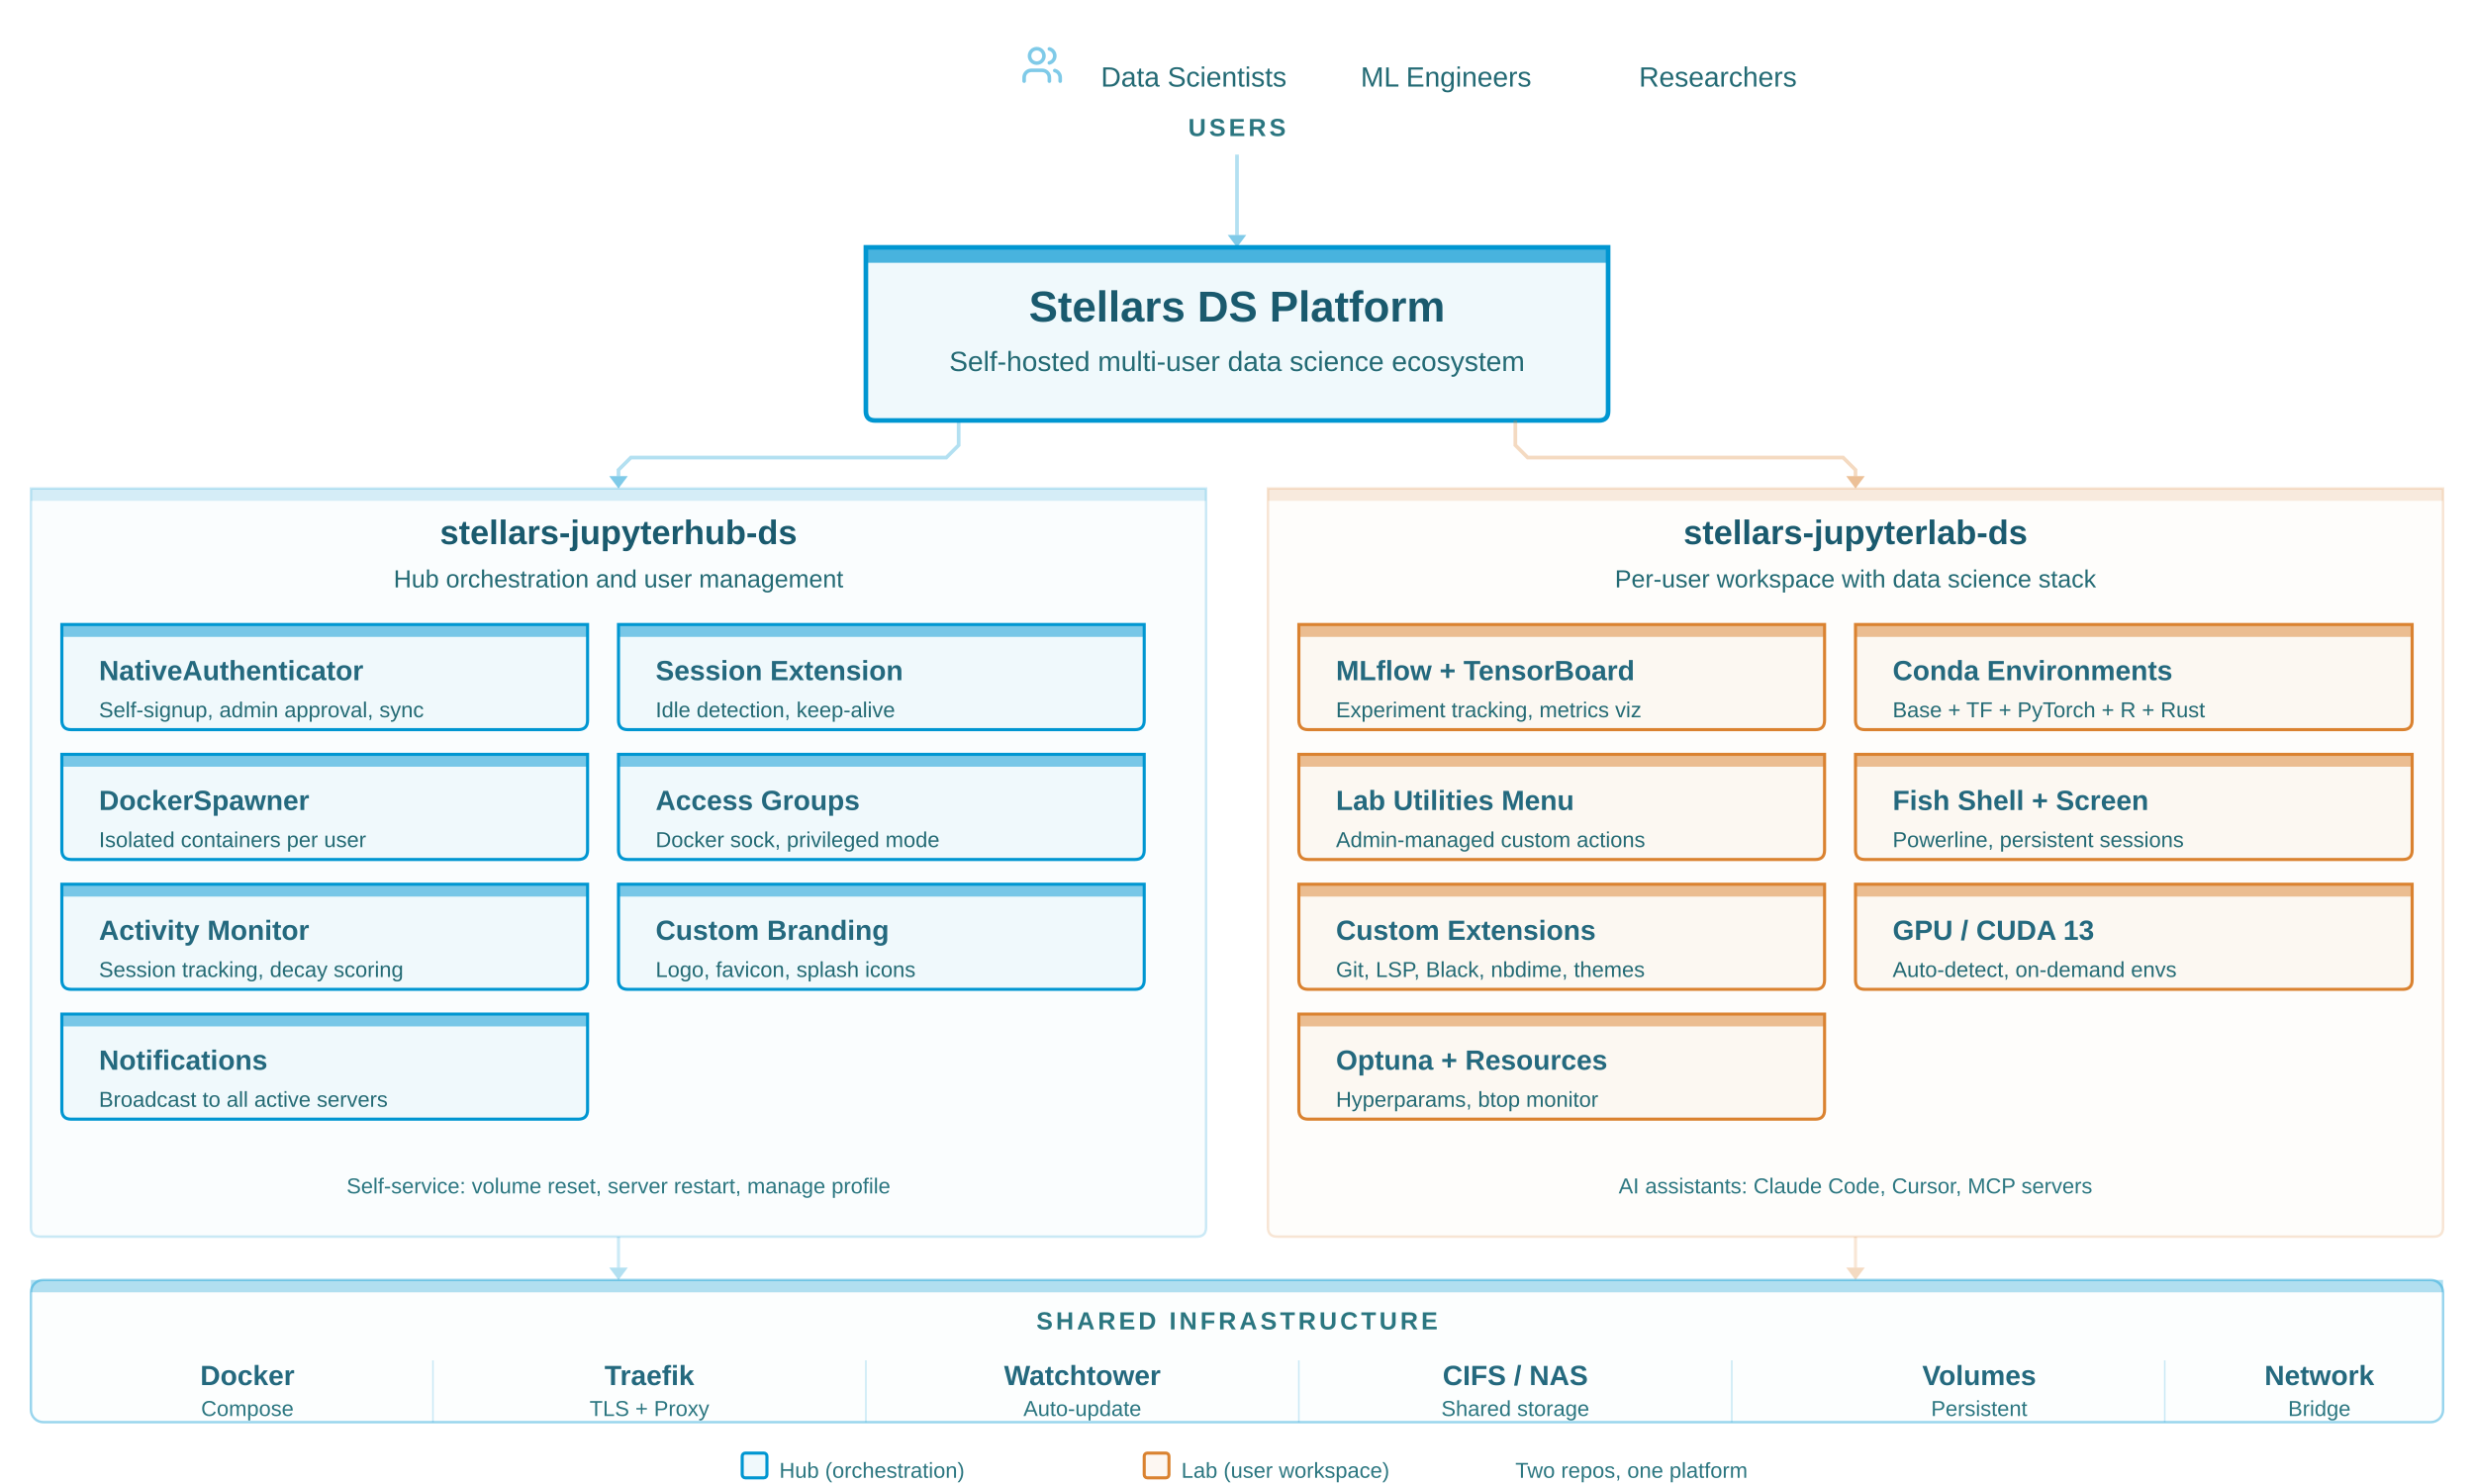
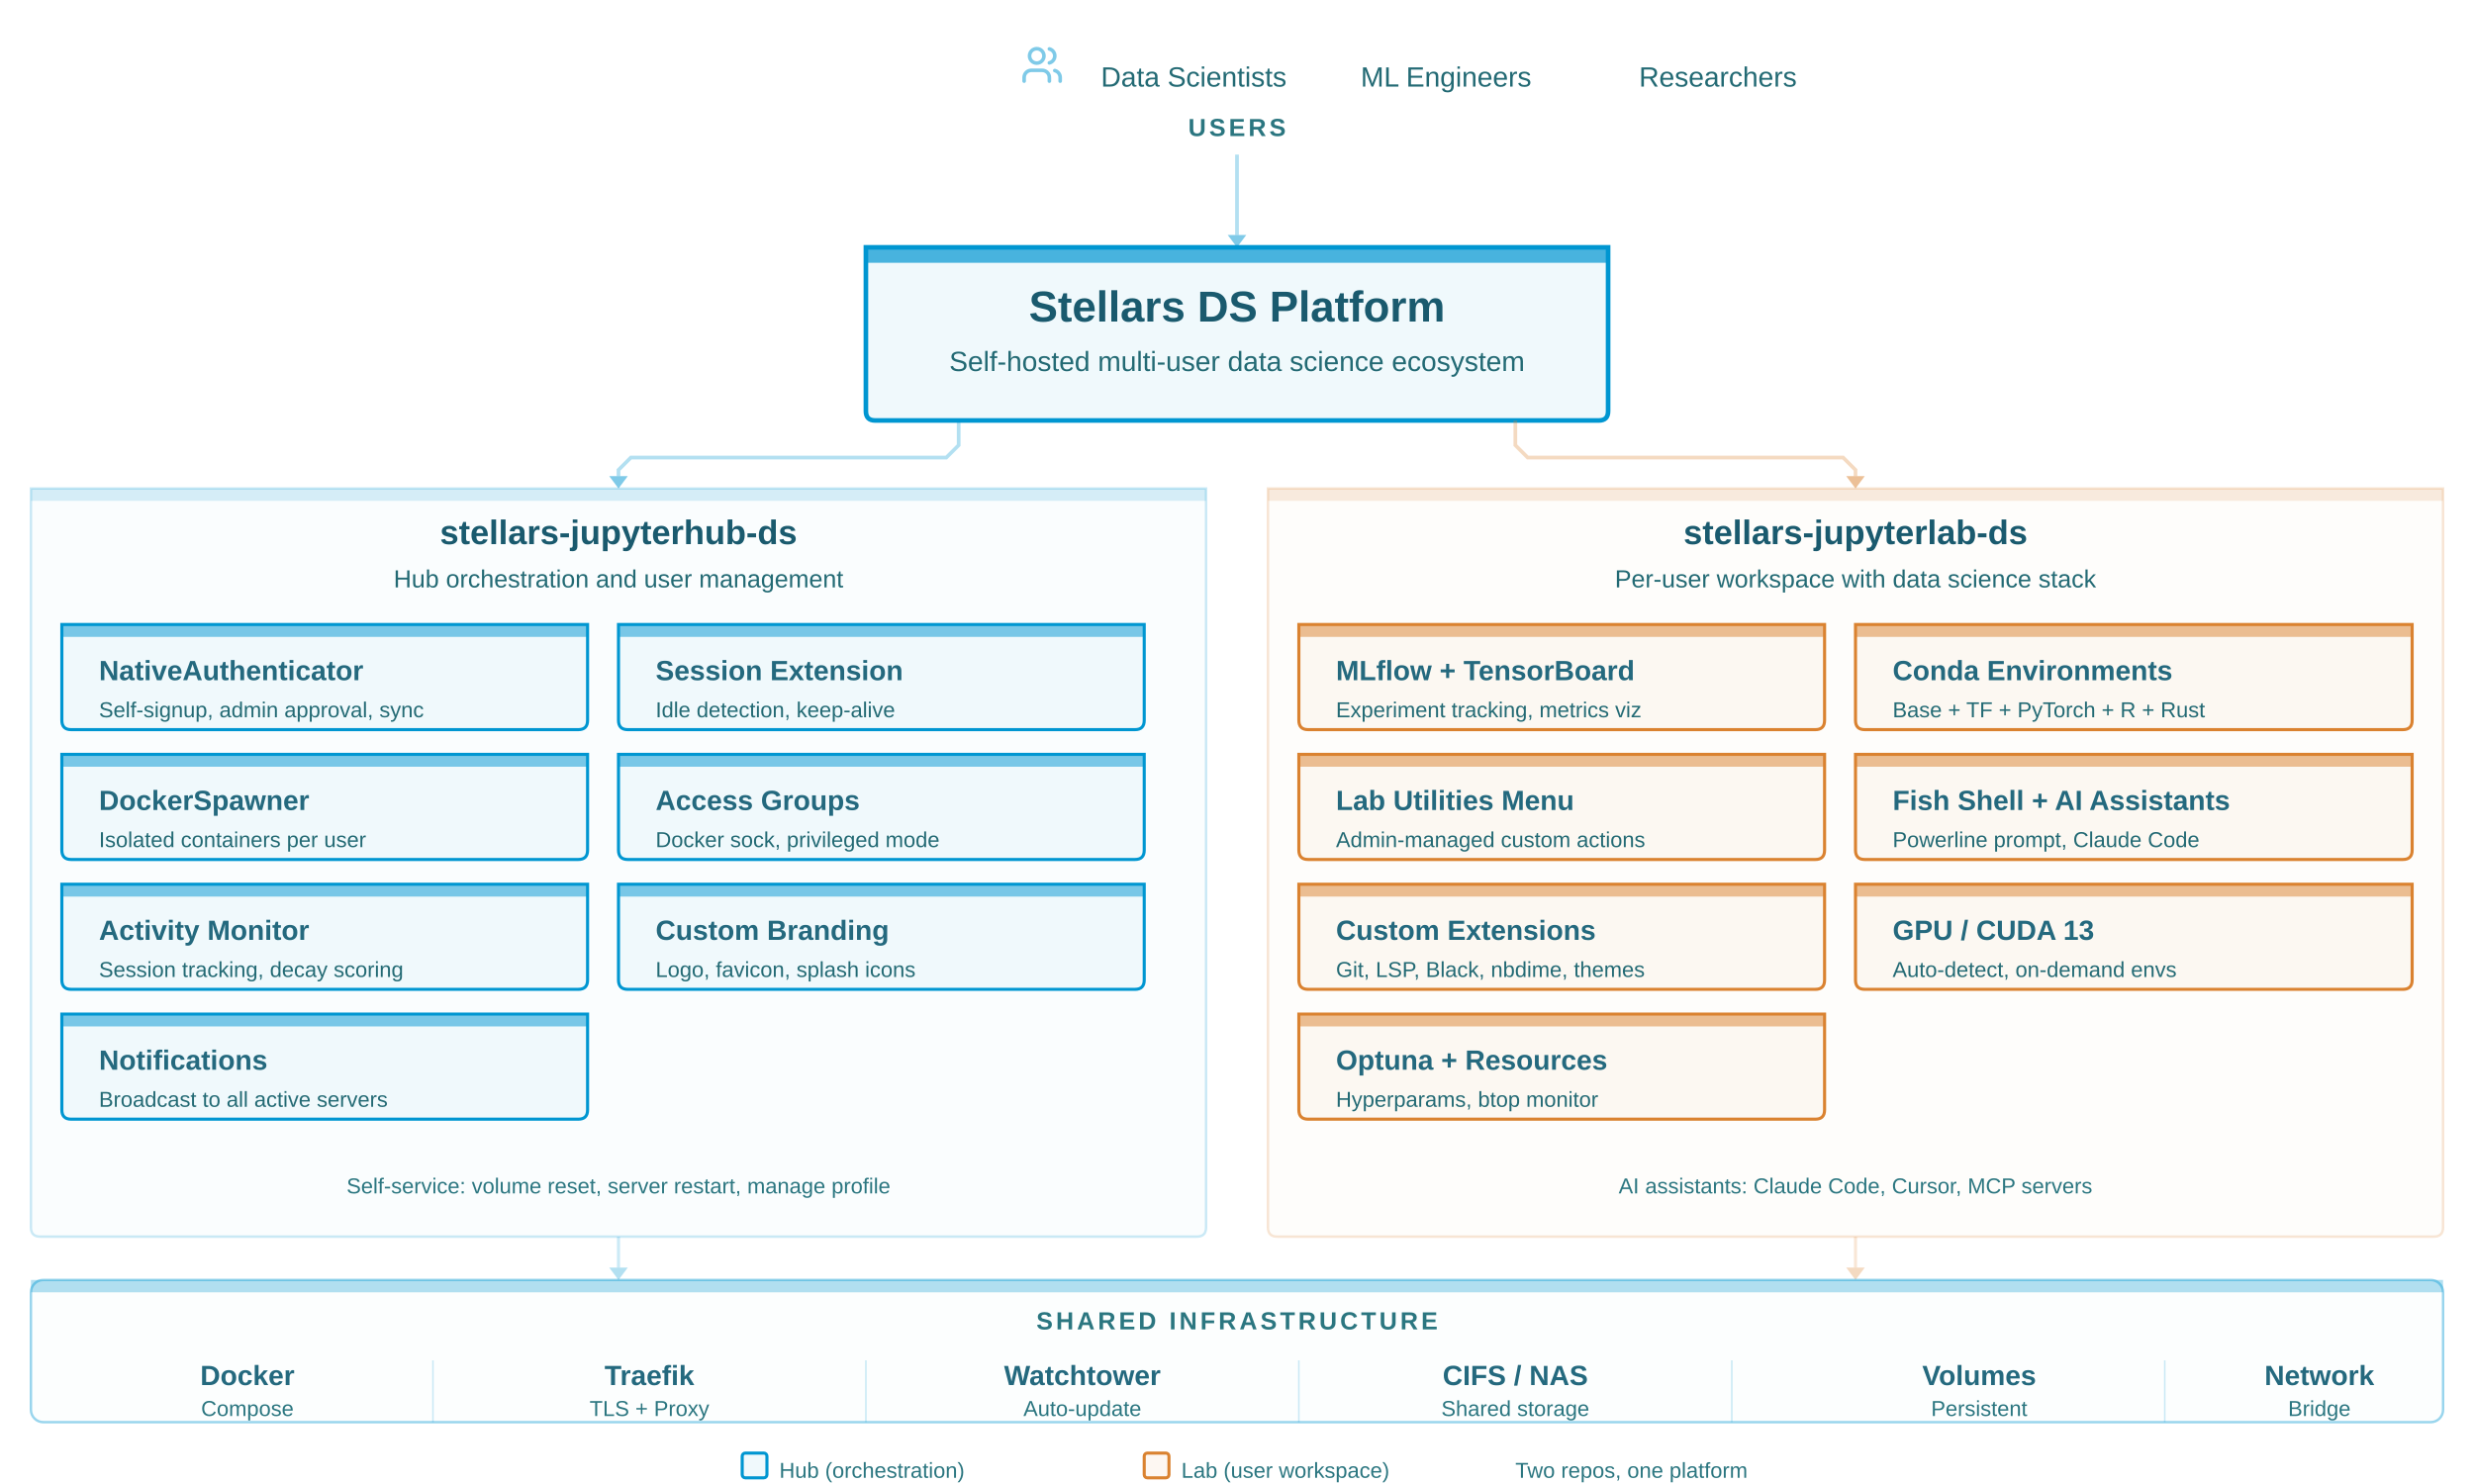
<svg xmlns="http://www.w3.org/2000/svg" viewBox="0 0 800 480">
  <style>
    .fg-1 { fill: #1a5a6e; }
    .fg-2 { fill: #24697e; }
    .fg-3 { fill: #236a74; }
    .fg-4 { fill: #2b7680; }
    .accent-1 { fill: #005f7a; }
    .accent-2 { fill: #7a4a15; }
    .on-fill { fill: #e0f2f7; }
    @media (prefers-color-scheme: dark) {
      .fg-1 { fill: #b8e4f0; }
      .fg-2 { fill: #8fd4e6; }
      .fg-3 { fill: #5aafc5; }
      .fg-4 { fill: #4099b3; }
      .accent-1 { fill: #5cc8e0; }
      .accent-2 { fill: #d4a04a; }
      .on-fill { fill: #e0f2f7; }
    }
  </style>
  <g id="guide-grid" display="none">
    <line x1="400" y1="0" x2="400" y2="480" stroke="red" stroke-width="0.5" />
  </g>
  <g id="users-row">
    <g transform="translate(330, 14) scale(0.583)" fill="none" stroke="#0096d1" stroke-width="2" stroke-linecap="round" stroke-linejoin="round" opacity="0.5">
      <path d="M16 21v-2a4 4 0 0 0-4-4H6a4 4 0 0 0-4 4v2" />
      <circle cx="9" cy="7" r="4" />
      <path d="M22 21v-2a4 4 0 0 0-3-3.87" />
      <path d="M16 3.13a4 4 0 0 1 0 7.75" />
    </g>
    <text x="356" y="28" font-family="Segoe UI, Arial, sans-serif" font-size="9" class="fg-3">Data Scientists</text>
    <text x="440" y="28" font-family="Segoe UI, Arial, sans-serif" font-size="9" class="fg-3">ML Engineers</text>
    <text x="530" y="28" font-family="Segoe UI, Arial, sans-serif" font-size="9" class="fg-3">Researchers</text>
    <text x="400" y="44" font-family="Segoe UI, Arial, sans-serif" font-size="8" font-weight="600" text-anchor="middle" letter-spacing="1" class="fg-4">USERS</text>
  </g>
  <line x1="400" y1="50" x2="400" y2="76" stroke="#0096d1" stroke-width="1.2" opacity="0.3" />
  <polygon points="397,76 400,80 403,76" fill="#0096d1" opacity="0.5" />
  <g id="centre-hub">
    <path d="M280,80 H520 V133 Q520,136 517,136 H283 Q280,136 280,133 Z" fill="#0096d1" fill-opacity="0.06" />
    <path d="M280,80 H520 V133 Q520,136 517,136 H283 Q280,136 280,133 Z" fill="none" stroke="#0096d1" stroke-width="1.5" />
    <rect x="280" y="80" width="240" height="5" fill="#0096d1" opacity="0.7" />
    <text x="400" y="104" font-family="Segoe UI, Arial, sans-serif" font-size="14" font-weight="700" text-anchor="middle" class="fg-1">Stellars DS Platform</text>
    <text x="400" y="120" font-family="Segoe UI, Arial, sans-serif" font-size="9" text-anchor="middle" class="fg-3">Self-hosted multi-user data science ecosystem</text>
  </g>
  <path d="M310,136 V144 L306,148 H204 L200,152 V154" fill="none" stroke="#0096d1" stroke-width="1.2" opacity="0.3" />
  <polygon points="197,154 200,158 203,154" fill="#0096d1" opacity="0.5" />
  <path d="M490,136 V144 L494,148 H596 L600,152 V154" fill="none" stroke="#da8230" stroke-width="1.2" opacity="0.3" />
  <polygon points="597,154 600,158 603,154" fill="#da8230" opacity="0.5" />
  <g id="hub-branch">
    <path d="M10,158 H390 V397 Q390,400 387,400 H13 Q10,400 10,397 Z" fill="#0096d1" opacity="0.02" />
    <path d="M10,158 H390 V397 Q390,400 387,400 H13 Q10,400 10,397 Z" fill="none" stroke="#0096d1" stroke-width="0.8" opacity="0.2" />
    <rect x="10" y="158" width="380" height="4" fill="#0096d1" opacity="0.15" />
    <text x="200" y="176" font-family="Segoe UI, Arial, sans-serif" font-size="11" font-weight="700" text-anchor="middle" class="fg-1">stellars-jupyterhub-ds</text>
    <text x="200" y="190" font-family="Segoe UI, Arial, sans-serif" font-size="8" text-anchor="middle" class="fg-3">Hub orchestration and user management</text>
    <g id="hub-auth">
      <path d="M20,202 H190 V233 Q190,236 187,236 H23 Q20,236 20,233 Z" fill="#0096d1" fill-opacity="0.04" />
      <path d="M20,202 H190 V233 Q190,236 187,236 H23 Q20,236 20,233 Z" fill="none" stroke="#0096d1" stroke-width="1" />
      <rect x="20" y="202" width="170" height="4" fill="#0096d1" opacity="0.5" />
      <text x="32" y="220" font-family="Segoe UI, Arial, sans-serif" font-size="9" font-weight="600" class="fg-2">NativeAuthenticator</text>
      <text x="32" y="232" font-family="Segoe UI, Arial, sans-serif" font-size="7" class="fg-3">Self-signup, admin approval, sync</text>
    </g>
    <g id="hub-spawner">
      <path d="M20,244 H190 V275 Q190,278 187,278 H23 Q20,278 20,275 Z" fill="#0096d1" fill-opacity="0.04" />
      <path d="M20,244 H190 V275 Q190,278 187,278 H23 Q20,278 20,275 Z" fill="none" stroke="#0096d1" stroke-width="1" />
      <rect x="20" y="244" width="170" height="4" fill="#0096d1" opacity="0.5" />
      <text x="32" y="262" font-family="Segoe UI, Arial, sans-serif" font-size="9" font-weight="600" class="fg-2">DockerSpawner</text>
      <text x="32" y="274" font-family="Segoe UI, Arial, sans-serif" font-size="7" class="fg-3">Isolated containers per user</text>
    </g>
    <g id="hub-activity">
      <path d="M20,286 H190 V317 Q190,320 187,320 H23 Q20,320 20,317 Z" fill="#0096d1" fill-opacity="0.04" />
      <path d="M20,286 H190 V317 Q190,320 187,320 H23 Q20,320 20,317 Z" fill="none" stroke="#0096d1" stroke-width="1" />
      <rect x="20" y="286" width="170" height="4" fill="#0096d1" opacity="0.5" />
      <text x="32" y="304" font-family="Segoe UI, Arial, sans-serif" font-size="9" font-weight="600" class="fg-2">Activity Monitor</text>
      <text x="32" y="316" font-family="Segoe UI, Arial, sans-serif" font-size="7" class="fg-3">Session tracking, decay scoring</text>
    </g>
    <g id="hub-notifications">
      <path d="M20,328 H190 V359 Q190,362 187,362 H23 Q20,362 20,359 Z" fill="#0096d1" fill-opacity="0.04" />
      <path d="M20,328 H190 V359 Q190,362 187,362 H23 Q20,362 20,359 Z" fill="none" stroke="#0096d1" stroke-width="1" />
      <rect x="20" y="328" width="170" height="4" fill="#0096d1" opacity="0.5" />
      <text x="32" y="346" font-family="Segoe UI, Arial, sans-serif" font-size="9" font-weight="600" class="fg-2">Notifications</text>
      <text x="32" y="358" font-family="Segoe UI, Arial, sans-serif" font-size="7" class="fg-3">Broadcast to all active servers</text>
    </g>
    <g id="hub-session">
      <path d="M200,202 H370 V233 Q370,236 367,236 H203 Q200,236 200,233 Z" fill="#0096d1" fill-opacity="0.04" />
      <path d="M200,202 H370 V233 Q370,236 367,236 H203 Q200,236 200,233 Z" fill="none" stroke="#0096d1" stroke-width="1" />
      <rect x="200" y="202" width="170" height="4" fill="#0096d1" opacity="0.5" />
      <text x="212" y="220" font-family="Segoe UI, Arial, sans-serif" font-size="9" font-weight="600" class="fg-2">Session Extension</text>
      <text x="212" y="232" font-family="Segoe UI, Arial, sans-serif" font-size="7" class="fg-3">Idle detection, keep-alive</text>
    </g>
    <g id="hub-groups">
      <path d="M200,244 H370 V275 Q370,278 367,278 H203 Q200,278 200,275 Z" fill="#0096d1" fill-opacity="0.04" />
      <path d="M200,244 H370 V275 Q370,278 367,278 H203 Q200,278 200,275 Z" fill="none" stroke="#0096d1" stroke-width="1" />
      <rect x="200" y="244" width="170" height="4" fill="#0096d1" opacity="0.5" />
      <text x="212" y="262" font-family="Segoe UI, Arial, sans-serif" font-size="9" font-weight="600" class="fg-2">Access Groups</text>
      <text x="212" y="274" font-family="Segoe UI, Arial, sans-serif" font-size="7" class="fg-3">Docker sock, privileged mode</text>
    </g>
    <g id="hub-branding">
      <path d="M200,286 H370 V317 Q370,320 367,320 H203 Q200,320 200,317 Z" fill="#0096d1" fill-opacity="0.04" />
      <path d="M200,286 H370 V317 Q370,320 367,320 H203 Q200,320 200,317 Z" fill="none" stroke="#0096d1" stroke-width="1" />
      <rect x="200" y="286" width="170" height="4" fill="#0096d1" opacity="0.5" />
      <text x="212" y="304" font-family="Segoe UI, Arial, sans-serif" font-size="9" font-weight="600" class="fg-2">Custom Branding</text>
      <text x="212" y="316" font-family="Segoe UI, Arial, sans-serif" font-size="7" class="fg-3">Logo, favicon, splash icons</text>
    </g>
    <text x="200" y="386" font-family="Segoe UI, Arial, sans-serif" font-size="7" text-anchor="middle" class="fg-4">Self-service: volume reset, server restart, manage profile</text>
  </g>
  <g id="lab-branch">
    <path d="M410,158 H790 V397 Q790,400 787,400 H413 Q410,400 410,397 Z" fill="#da8230" opacity="0.02" />
    <path d="M410,158 H790 V397 Q790,400 787,400 H413 Q410,400 410,397 Z" fill="none" stroke="#da8230" stroke-width="0.8" opacity="0.2" />
    <rect x="410" y="158" width="380" height="4" fill="#da8230" opacity="0.15" />
    <text x="600" y="176" font-family="Segoe UI, Arial, sans-serif" font-size="11" font-weight="700" text-anchor="middle" class="fg-1">stellars-jupyterlab-ds</text>
    <text x="600" y="190" font-family="Segoe UI, Arial, sans-serif" font-size="8" text-anchor="middle" class="fg-3">Per-user workspace with data science stack</text>
    <g id="lab-mlflow">
      <path d="M420,202 H590 V233 Q590,236 587,236 H423 Q420,236 420,233 Z" fill="#da8230" fill-opacity="0.04" />
      <path d="M420,202 H590 V233 Q590,236 587,236 H423 Q420,236 420,233 Z" fill="none" stroke="#da8230" stroke-width="1" />
      <rect x="420" y="202" width="170" height="4" fill="#da8230" opacity="0.5" />
      <text x="432" y="220" font-family="Segoe UI, Arial, sans-serif" font-size="9" font-weight="600" class="fg-2">MLflow + TensorBoard</text>
      <text x="432" y="232" font-family="Segoe UI, Arial, sans-serif" font-size="7" class="fg-3">Experiment tracking, metrics viz</text>
    </g>
    <g id="lab-utils">
      <path d="M420,244 H590 V275 Q590,278 587,278 H423 Q420,278 420,275 Z" fill="#da8230" fill-opacity="0.04" />
      <path d="M420,244 H590 V275 Q590,278 587,278 H423 Q420,278 420,275 Z" fill="none" stroke="#da8230" stroke-width="1" />
      <rect x="420" y="244" width="170" height="4" fill="#da8230" opacity="0.5" />
      <text x="432" y="262" font-family="Segoe UI, Arial, sans-serif" font-size="9" font-weight="600" class="fg-2">Lab Utilities Menu</text>
      <text x="432" y="274" font-family="Segoe UI, Arial, sans-serif" font-size="7" class="fg-3">Admin-managed custom actions</text>
    </g>
    <g id="lab-extensions">
      <path d="M420,286 H590 V317 Q590,320 587,320 H423 Q420,320 420,317 Z" fill="#da8230" fill-opacity="0.04" />
      <path d="M420,286 H590 V317 Q590,320 587,320 H423 Q420,320 420,317 Z" fill="none" stroke="#da8230" stroke-width="1" />
      <rect x="420" y="286" width="170" height="4" fill="#da8230" opacity="0.5" />
      <text x="432" y="304" font-family="Segoe UI, Arial, sans-serif" font-size="9" font-weight="600" class="fg-2">Custom Extensions</text>
      <text x="432" y="316" font-family="Segoe UI, Arial, sans-serif" font-size="7" class="fg-3">Git, LSP, Black, nbdime, themes</text>
    </g>
    <g id="lab-optuna">
      <path d="M420,328 H590 V359 Q590,362 587,362 H423 Q420,362 420,359 Z" fill="#da8230" fill-opacity="0.04" />
      <path d="M420,328 H590 V359 Q590,362 587,362 H423 Q420,362 420,359 Z" fill="none" stroke="#da8230" stroke-width="1" />
      <rect x="420" y="328" width="170" height="4" fill="#da8230" opacity="0.5" />
      <text x="432" y="346" font-family="Segoe UI, Arial, sans-serif" font-size="9" font-weight="600" class="fg-2">Optuna + Resources</text>
      <text x="432" y="358" font-family="Segoe UI, Arial, sans-serif" font-size="7" class="fg-3">Hyperparams, btop monitor</text>
    </g>
    <g id="lab-conda">
      <path d="M600,202 H780 V233 Q780,236 777,236 H603 Q600,236 600,233 Z" fill="#da8230" fill-opacity="0.04" />
      <path d="M600,202 H780 V233 Q780,236 777,236 H603 Q600,236 600,233 Z" fill="none" stroke="#da8230" stroke-width="1" />
      <rect x="600" y="202" width="180" height="4" fill="#da8230" opacity="0.5" />
      <text x="612" y="220" font-family="Segoe UI, Arial, sans-serif" font-size="9" font-weight="600" class="fg-2">Conda Environments</text>
      <text x="612" y="232" font-family="Segoe UI, Arial, sans-serif" font-size="7" class="fg-3">Base + TF + PyTorch + R + Rust</text>
    </g>
    <g id="lab-shell">
      <path d="M600,244 H780 V275 Q780,278 777,278 H603 Q600,278 600,275 Z" fill="#da8230" fill-opacity="0.04" />
      <path d="M600,244 H780 V275 Q780,278 777,278 H603 Q600,278 600,275 Z" fill="none" stroke="#da8230" stroke-width="1" />
      <rect x="600" y="244" width="180" height="4" fill="#da8230" opacity="0.5" />
-       <text x="612" y="262" font-family="Segoe UI, Arial, sans-serif" font-size="9" font-weight="600" class="fg-2">Fish Shell + Screen</text>
-       <text x="612" y="274" font-family="Segoe UI, Arial, sans-serif" font-size="7" class="fg-3">Powerline, persistent sessions</text>
+       <text x="612" y="262" font-family="Segoe UI, Arial, sans-serif" font-size="9" font-weight="600" class="fg-2">Fish Shell + AI Assistants</text>
+       <text x="612" y="274" font-family="Segoe UI, Arial, sans-serif" font-size="7" class="fg-3">Powerline prompt, Claude Code</text>
    </g>
    <g id="lab-gpu">
      <path d="M600,286 H780 V317 Q780,320 777,320 H603 Q600,320 600,317 Z" fill="#da8230" fill-opacity="0.04" />
      <path d="M600,286 H780 V317 Q780,320 777,320 H603 Q600,320 600,317 Z" fill="none" stroke="#da8230" stroke-width="1" />
      <rect x="600" y="286" width="180" height="4" fill="#da8230" opacity="0.5" />
      <text x="612" y="304" font-family="Segoe UI, Arial, sans-serif" font-size="9" font-weight="600" class="fg-2">GPU / CUDA 13</text>
      <text x="612" y="316" font-family="Segoe UI, Arial, sans-serif" font-size="7" class="fg-3">Auto-detect, on-demand envs</text>
    </g>
    <text x="600" y="386" font-family="Segoe UI, Arial, sans-serif" font-size="7" text-anchor="middle" class="fg-4">AI assistants: Claude Code, Cursor, MCP servers</text>
  </g>
  <line x1="200" y1="400" x2="200" y2="410" stroke="#0096d1" stroke-width="1" opacity="0.2" />
  <polygon points="197,410 200,414 203,410" fill="#0096d1" opacity="0.3" />
  <line x1="600" y1="400" x2="600" y2="410" stroke="#da8230" stroke-width="1" opacity="0.2" />
  <polygon points="597,410 600,414 603,410" fill="#da8230" opacity="0.3" />
  <g id="infra-bar">
    <rect x="10" y="414" width="780" height="46" rx="4" fill="#0096d1" fill-opacity="0.03" stroke="#0096d1" stroke-width="0.8" opacity="0.4" />
    <rect x="10" y="414" width="780" height="4" fill="#0096d1" opacity="0.3" />
    <text x="400" y="430" font-family="Segoe UI, Arial, sans-serif" font-size="8" font-weight="600" text-anchor="middle" letter-spacing="1" class="fg-4">SHARED INFRASTRUCTURE</text>
    <text x="80" y="448" font-family="Segoe UI, Arial, sans-serif" font-size="9" font-weight="600" text-anchor="middle" class="fg-2">Docker</text>
    <text x="80" y="458" font-family="Segoe UI, Arial, sans-serif" font-size="7" text-anchor="middle" class="fg-4">Compose</text>
    <line x1="140" y1="440" x2="140" y2="460" stroke="#0096d1" stroke-width="0.5" opacity="0.2" />
    <text x="210" y="448" font-family="Segoe UI, Arial, sans-serif" font-size="9" font-weight="600" text-anchor="middle" class="fg-2">Traefik</text>
    <text x="210" y="458" font-family="Segoe UI, Arial, sans-serif" font-size="7" text-anchor="middle" class="fg-4">TLS + Proxy</text>
    <line x1="280" y1="440" x2="280" y2="460" stroke="#0096d1" stroke-width="0.5" opacity="0.2" />
    <text x="350" y="448" font-family="Segoe UI, Arial, sans-serif" font-size="9" font-weight="600" text-anchor="middle" class="fg-2">Watchtower</text>
    <text x="350" y="458" font-family="Segoe UI, Arial, sans-serif" font-size="7" text-anchor="middle" class="fg-4">Auto-update</text>
    <line x1="420" y1="440" x2="420" y2="460" stroke="#0096d1" stroke-width="0.5" opacity="0.2" />
    <text x="490" y="448" font-family="Segoe UI, Arial, sans-serif" font-size="9" font-weight="600" text-anchor="middle" class="fg-2">CIFS / NAS</text>
    <text x="490" y="458" font-family="Segoe UI, Arial, sans-serif" font-size="7" text-anchor="middle" class="fg-4">Shared storage</text>
    <line x1="560" y1="440" x2="560" y2="460" stroke="#0096d1" stroke-width="0.5" opacity="0.2" />
    <text x="640" y="448" font-family="Segoe UI, Arial, sans-serif" font-size="9" font-weight="600" text-anchor="middle" class="fg-2">Volumes</text>
    <text x="640" y="458" font-family="Segoe UI, Arial, sans-serif" font-size="7" text-anchor="middle" class="fg-4">Persistent</text>
    <line x1="700" y1="440" x2="700" y2="460" stroke="#0096d1" stroke-width="0.5" opacity="0.2" />
    <text x="750" y="448" font-family="Segoe UI, Arial, sans-serif" font-size="9" font-weight="600" text-anchor="middle" class="fg-2">Network</text>
    <text x="750" y="458" font-family="Segoe UI, Arial, sans-serif" font-size="7" text-anchor="middle" class="fg-4">Bridge</text>
  </g>
  <g id="legend">
    <rect x="240" y="470" width="8" height="8" rx="1" fill="#0096d1" fill-opacity="0.06" stroke="#0096d1" stroke-width="1" />
    <text x="252" y="478" font-family="Segoe UI, Arial, sans-serif" font-size="7" class="fg-4">Hub (orchestration)</text>
    <rect x="370" y="470" width="8" height="8" rx="1" fill="#da8230" fill-opacity="0.06" stroke="#da8230" stroke-width="1" />
    <text x="382" y="478" font-family="Segoe UI, Arial, sans-serif" font-size="7" class="fg-4">Lab (user workspace)</text>
    <text x="490" y="478" font-family="Segoe UI, Arial, sans-serif" font-size="7" class="fg-4">Two repos, one platform</text>
  </g>
</svg>
